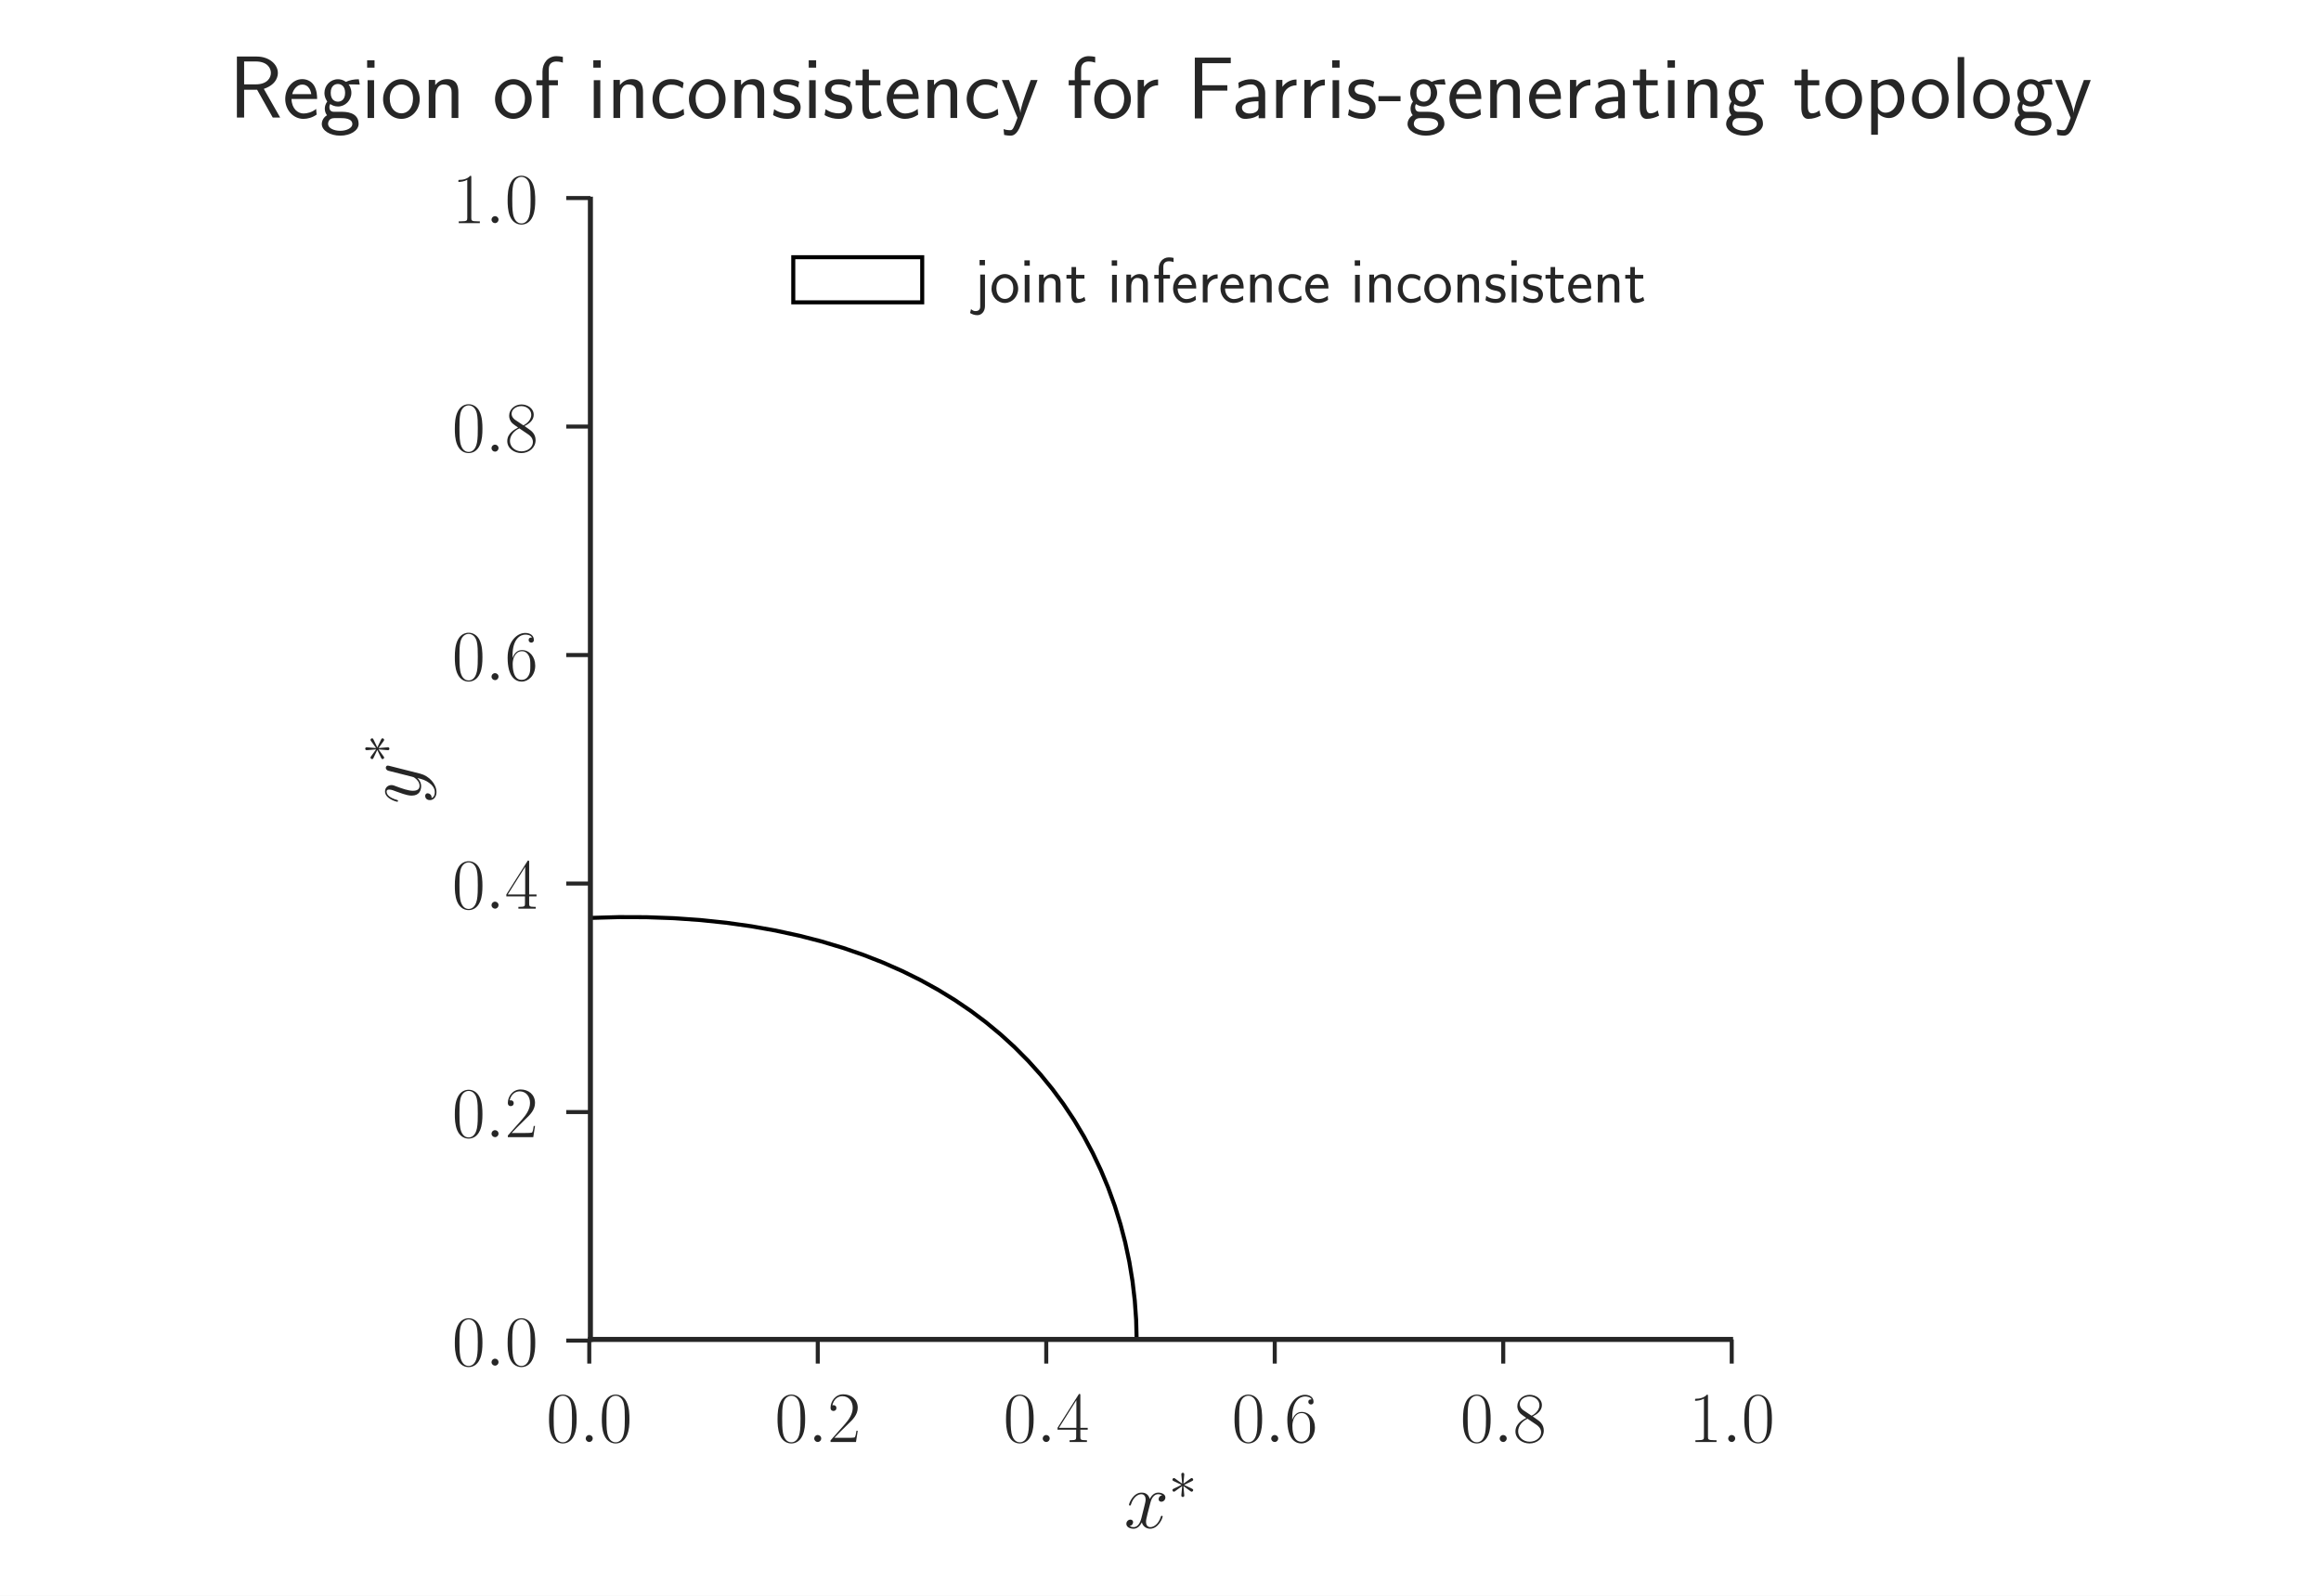
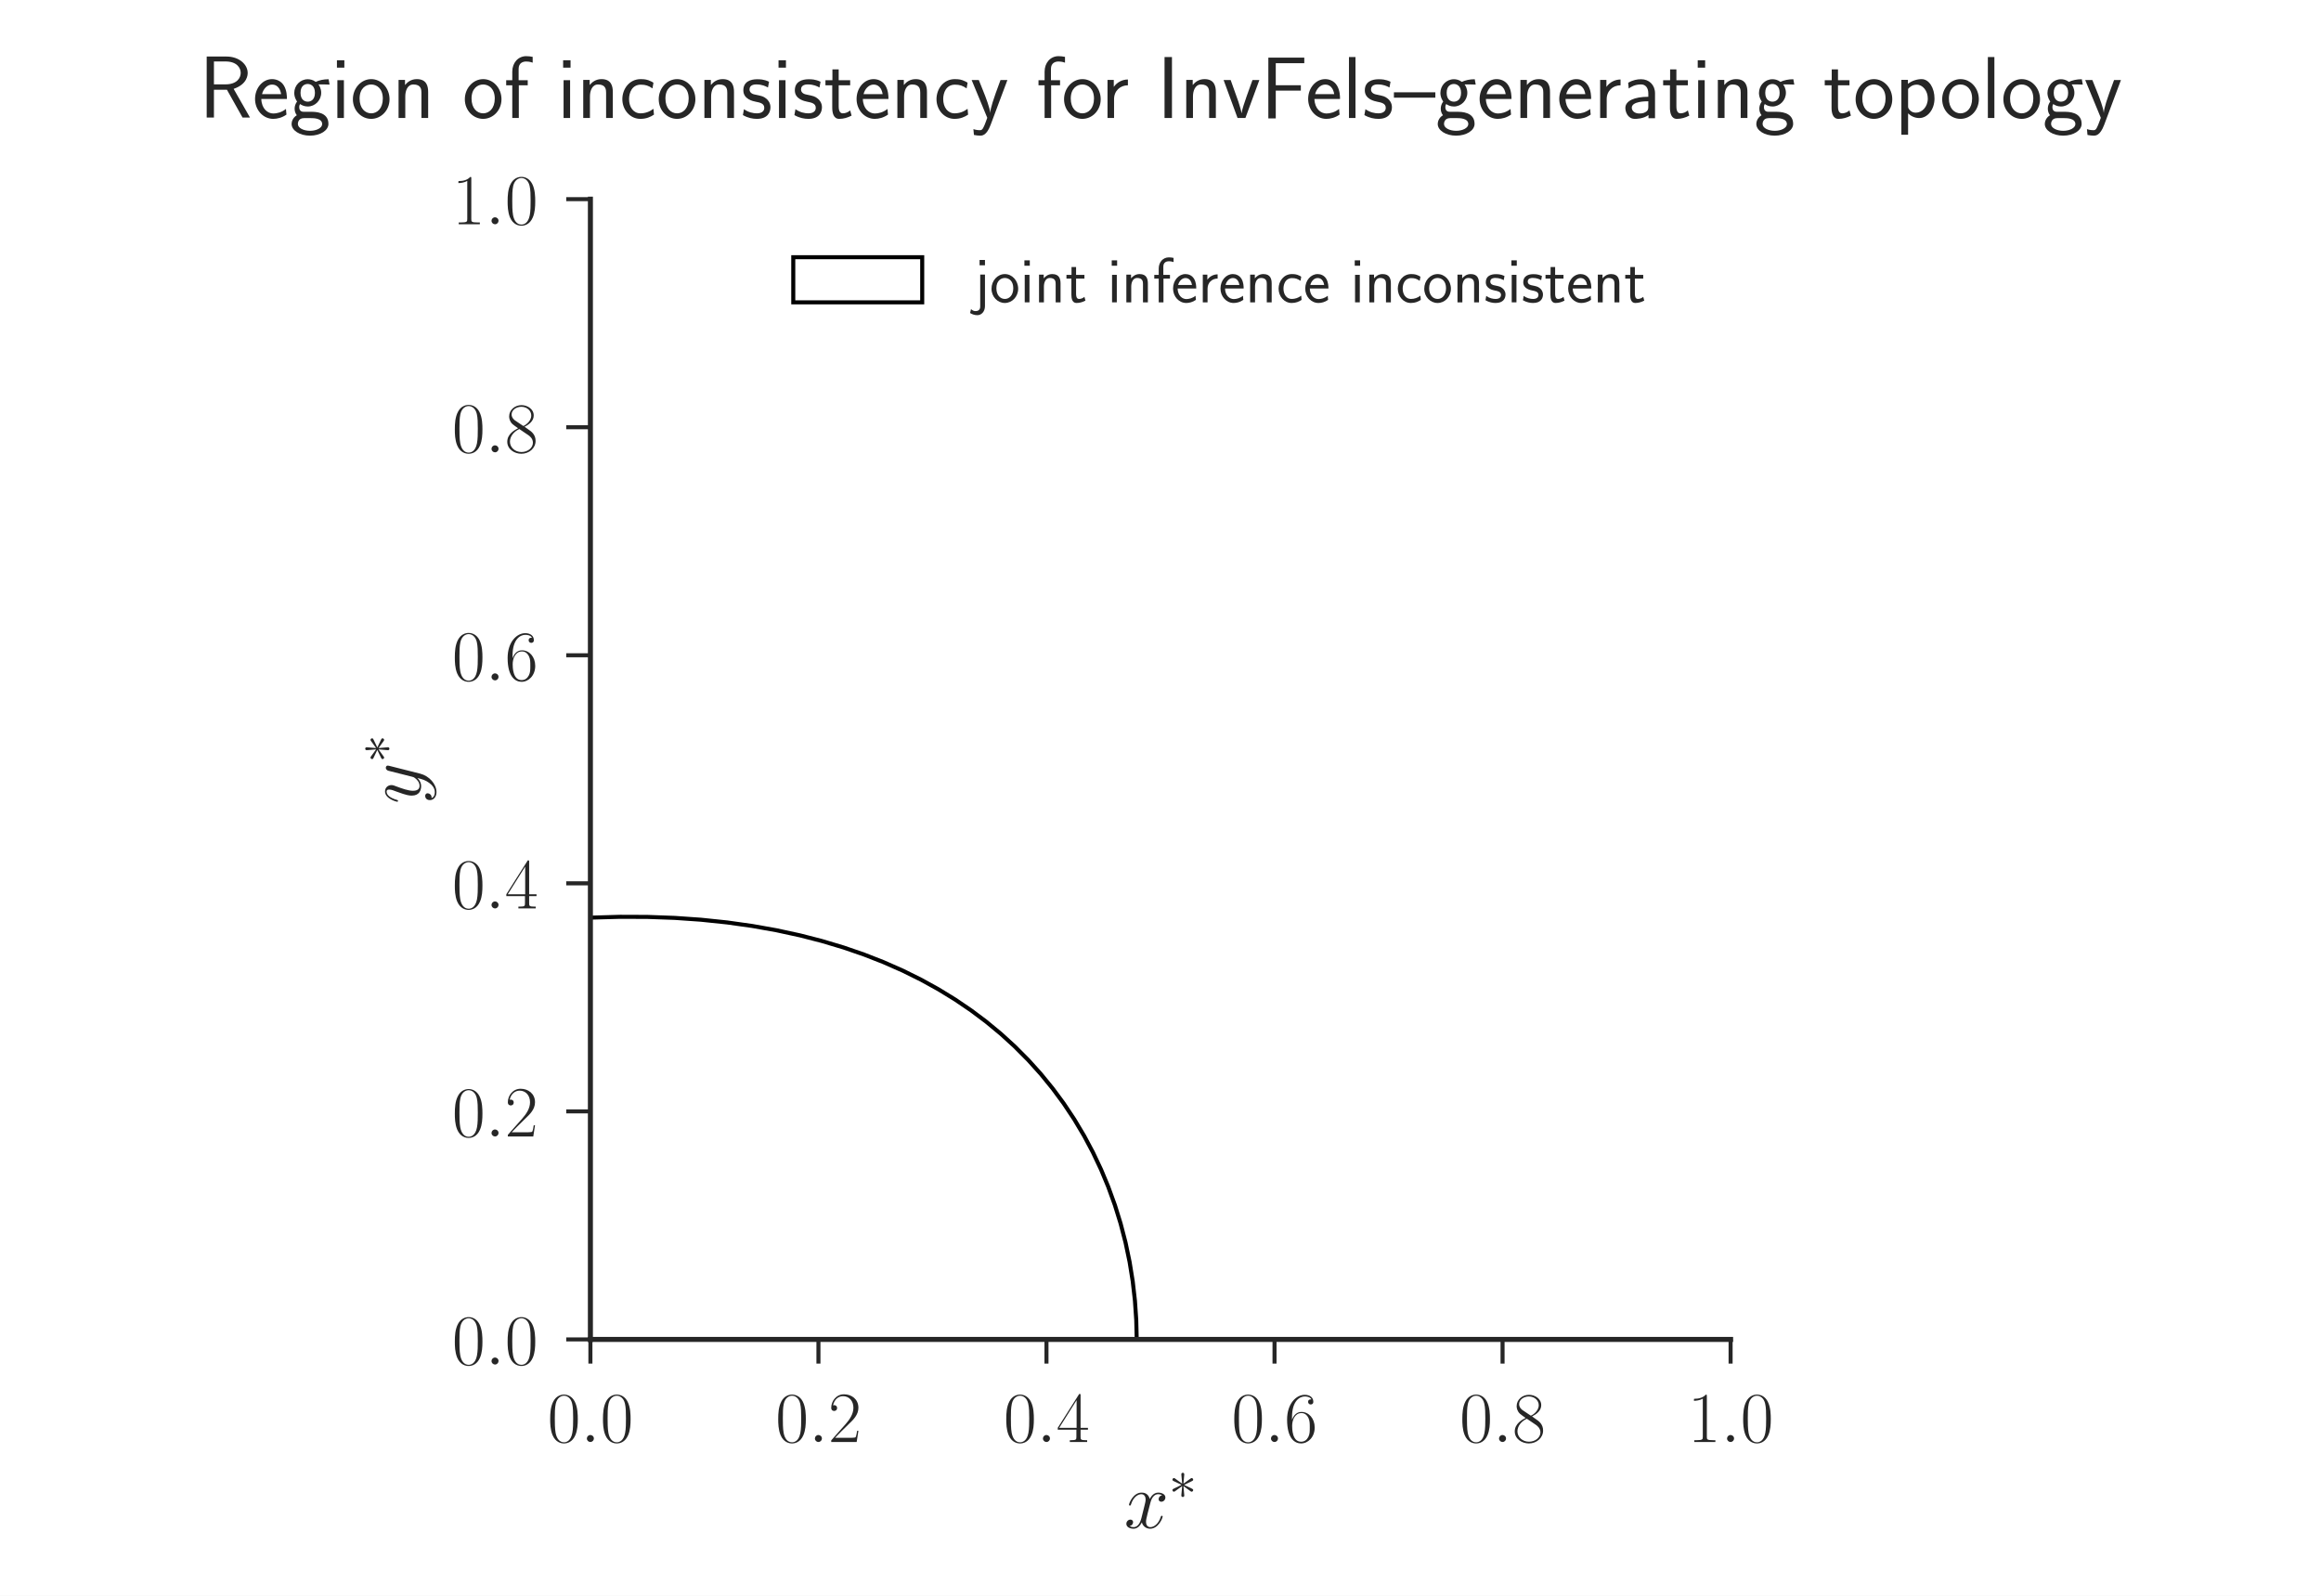
<svg xmlns="http://www.w3.org/2000/svg" xmlns:xlink="http://www.w3.org/1999/xlink" height="396pt" version="1.1" viewBox="0 0 576 396" width="576pt">
  <defs>
    <style type="text/css">
*{stroke-linecap:butt;stroke-linejoin:round;}
  </style>
  </defs>
  <g id="figure_1">
    <g id="patch_1">
      <path d="M 0 396  L 576 396  L 576 0  L 0 0  z " style="fill:#ffffff;" />
    </g>
    <g id="axes_1">
      <g id="patch_2">
        <path d="M 146.52 332.386  L 429.48 332.386  L 429.48 49.427  L 146.52 49.427  z " style="fill:#ffffff;" />
      </g>
      <g id="matplotlib.axis_1">
        <g id="xtick_1">
          <g id="line2d_1">
            <defs>
-               <path d="M 0 0  L 0 6  " id="m08c27886e6" style="stroke:#262626;" />
-             </defs>
-             <g>
-               <use style="fill:#262626;stroke:#262626;" x="146.237" xlink:href="#m08c27886e6" y="332.386" />
+               <path d="M 0 0  L 0 6  " id="mb286454d03" style="stroke:#262626;" />
+             </defs>
+             <g>
+               <use style="fill:#262626;stroke:#262626;" x="146.52" xlink:href="#mb286454d03" y="332.386" />
            </g>
          </g>
          <g id="text_1">
            <defs>
              <path d="M 42 31.641  C 42 37.75 41.906 48.125 37.703 56.109  C 34 63.109 28.094 65.594 22.906 65.594  C 18.094 65.594 12 63.406 8.203 56.203  C 4.203 48.719 3.797 39.438 3.797 31.641  C 3.797 25.953 3.906 17.281 7 9.672  C 11.297 -0.609 19 -2 22.906 -2  C 27.5 -2 34.5 -0.109 38.594 9.375  C 41.594 16.281 42 24.359 42 31.641  M 22.906 -0.406  C 16.5 -0.406 12.703 5.078 11.297 12.688  C 10.203 18.562 10.203 27.156 10.203 32.75  C 10.203 40.438 10.203 46.828 11.5 52.922  C 13.406 61.391 19 64 22.906 64  C 27 64 32.297 61.297 34.203 53.125  C 35.5 47.438 35.594 40.734 35.594 32.75  C 35.594 26.25 35.594 18.266 34.406 12.375  C 32.297 1.484 26.406 -0.406 22.906 -0.406  " id="CMR17-48" />
              <path d="M 18.406 4.797  C 18.406 7.688 16 9.672 13.594 9.672  C 10.703 9.672 8.703 7.281 8.703 4.891  C 8.703 2 11.094 0 13.5 0  C 16.406 0 18.406 2.391 18.406 4.797  " id="CMMI12-58" />
            </defs>
-             <g style="fill:#262626;" transform="translate(135.5738 357.8393)scale(0.18 -0.18)">
+             <g style="fill:#262626;" transform="translate(135.8573 357.8393)scale(0.18 -0.18)">
              <use transform="scale(0.996264)" xlink:href="#CMR17-48" />
              <use transform="translate(45.69048 0)scale(0.996264)" xlink:href="#CMMI12-58" />
              <use transform="translate(72.78765 0)scale(0.996264)" xlink:href="#CMR17-48" />
            </g>
          </g>
        </g>
        <g id="xtick_2">
          <g id="line2d_2">
            <g>
-               <use style="fill:#262626;stroke:#262626;" x="202.942" xlink:href="#m08c27886e6" y="332.386" />
+               <use style="fill:#262626;stroke:#262626;" x="203.112" xlink:href="#mb286454d03" y="332.386" />
            </g>
          </g>
          <g id="text_2">
            <defs>
              <path d="M 41.703 15.453  L 39.906 15.453  C 38.906 8.375 38.094 7.172 37.703 6.562  C 37.203 5.766 30 5.766 28.594 5.766  L 9.406 5.766  C 13 9.672 20 16.75 28.5 24.953  C 34.594 30.734 41.703 37.531 41.703 47.422  C 41.703 59.219 32.297 66 21.797 66  C 10.797 66 4.094 56.312 4.094 47.344  C 4.094 43.438 7 42.938 8.203 42.938  C 9.203 42.938 12.203 43.547 12.203 47.031  C 12.203 50.109 9.594 51 8.203 51  C 7.594 51 7 50.906 6.594 50.703  C 8.5 59.219 14.297 63.406 20.406 63.406  C 29.094 63.406 34.797 56.516 34.797 47.422  C 34.797 38.734 29.703 31.25 24 24.75  L 4.094 2.281  L 4.094 0  L 39.297 0  z " id="CMR17-50" />
            </defs>
-             <g style="fill:#262626;" transform="translate(192.2791 357.8393)scale(0.18 -0.18)">
+             <g style="fill:#262626;" transform="translate(192.4492 357.8393)scale(0.18 -0.18)">
              <use transform="scale(0.996264)" xlink:href="#CMR17-48" />
              <use transform="translate(45.69048 0)scale(0.996264)" xlink:href="#CMMI12-58" />
              <use transform="translate(72.78765 0)scale(0.996264)" xlink:href="#CMR17-50" />
            </g>
          </g>
        </g>
        <g id="xtick_3">
          <g id="line2d_3">
            <g>
-               <use style="fill:#262626;stroke:#262626;" x="259.647" xlink:href="#m08c27886e6" y="332.386" />
+               <use style="fill:#262626;stroke:#262626;" x="259.704" xlink:href="#mb286454d03" y="332.386" />
            </g>
          </g>
          <g id="text_3">
            <defs>
              <path d="M 33.594 64.406  C 33.594 66.5 33.5 66.5 31.703 66.5  L 2 19.594  L 2 17  L 27.797 17  L 27.797 7.141  C 27.797 3.5 27.594 2.5 20.594 2.5  L 18.703 2.5  L 18.703 0  C 21.906 0 27.297 0 30.703 0  C 34.094 0 39.5 0 42.703 0  L 42.703 2.5  L 40.797 2.5  C 33.797 2.5 33.594 3.5 33.594 7.141  L 33.594 17  L 43.797 17  L 43.797 19.594  L 33.594 19.594  z M 28.094 57.859  L 28.094 19.594  L 4 19.594  z " id="CMR17-52" />
            </defs>
-             <g style="fill:#262626;" transform="translate(248.9843 357.8393)scale(0.18 -0.18)">
+             <g style="fill:#262626;" transform="translate(249.041 357.8393)scale(0.18 -0.18)">
              <use transform="scale(0.996264)" xlink:href="#CMR17-48" />
              <use transform="translate(45.69048 0)scale(0.996264)" xlink:href="#CMMI12-58" />
              <use transform="translate(72.78765 0)scale(0.996264)" xlink:href="#CMR17-52" />
            </g>
          </g>
        </g>
        <g id="xtick_4">
          <g id="line2d_4">
            <g>
-               <use style="fill:#262626;stroke:#262626;" x="316.353" xlink:href="#m08c27886e6" y="332.386" />
+               <use style="fill:#262626;stroke:#262626;" x="316.296" xlink:href="#mb286454d03" y="332.386" />
            </g>
          </g>
          <g id="text_4">
            <defs>
              <path d="M 10.594 34  C 10.594 57.656 21.797 63 28.297 63  C 30.406 63 35.5 62.641 37.5 59  C 35.906 59 32.906 59 32.906 55.516  C 32.906 52.828 35.094 51.922 36.5 51.922  C 37.406 51.922 40.094 52.312 40.094 55.625  C 40.094 61.781 35.094 65.297 28.203 65.297  C 16.297 65.297 3.797 52.969 3.797 31  C 3.797 3.953 15.094 -2 23.094 -2  C 32.797 -2 42 6.672 42 20.047  C 42 32.516 33.906 41.594 23.703 41.594  C 17.594 41.594 13.094 37.609 10.594 30.625  z M 23.094 0.391  C 10.797 0.391 10.797 18.75 10.797 22.438  C 10.797 29.625 14.203 40 23.5 40  C 25.203 40 30.094 40 33.406 33.125  C 35.203 29.219 35.203 25.141 35.203 20.141  C 35.203 14.75 35.203 10.781 33.094 6.781  C 30.906 2.672 27.703 0.391 23.094 0.391  " id="CMR17-54" />
            </defs>
-             <g style="fill:#262626;" transform="translate(305.6896 357.8393)scale(0.18 -0.18)">
+             <g style="fill:#262626;" transform="translate(305.6329 357.8393)scale(0.18 -0.18)">
              <use transform="scale(0.996264)" xlink:href="#CMR17-48" />
              <use transform="translate(45.69048 0)scale(0.996264)" xlink:href="#CMMI12-58" />
              <use transform="translate(72.78765 0)scale(0.996264)" xlink:href="#CMR17-54" />
            </g>
          </g>
        </g>
        <g id="xtick_5">
          <g id="line2d_5">
            <g>
-               <use style="fill:#262626;stroke:#262626;" x="373.058" xlink:href="#m08c27886e6" y="332.386" />
+               <use style="fill:#262626;stroke:#262626;" x="372.888" xlink:href="#mb286454d03" y="332.386" />
            </g>
          </g>
          <g id="text_5">
            <defs>
              <path d="M 27.203 35.375  C 33.5 38.547 39.906 43.328 39.906 50.984  C 39.906 60.016 31.094 65.297 23 65.297  C 13.906 65.297 5.906 58.734 5.906 49.688  C 5.906 47.203 6.5 42.922 10.406 39.141  C 11.406 38.156 15.594 35.172 18.297 33.281  C 13.797 30.984 3.297 25.531 3.297 14.594  C 3.297 4.359 13.094 -2 22.797 -2  C 33.5 -2 42.5 5.656 42.5 15.781  C 42.5 24.844 36.406 29.016 32.406 31.703  z M 14.094 44.094  C 13.297 44.594 9.297 47.672 9.297 52.359  C 9.297 58.422 15.594 63 22.797 63  C 30.703 63 36.5 57.438 36.5 50.969  C 36.5 41.703 26.094 36.422 25.594 36.422  C 25.5 36.422 25.406 36.422 24.594 37.031  z M 32.5 23.734  C 34 22.641 38.797 19.375 38.797 13.297  C 38.797 5.953 31.406 0.391 23 0.391  C 13.906 0.391 7 6.844 7 14.688  C 7 22.547 13.094 29.094 20 32.188  z " id="CMR17-56" />
            </defs>
-             <g style="fill:#262626;" transform="translate(362.3949 357.8393)scale(0.18 -0.18)">
+             <g style="fill:#262626;" transform="translate(362.2248 357.8393)scale(0.18 -0.18)">
              <use transform="scale(0.996264)" xlink:href="#CMR17-48" />
              <use transform="translate(45.69048 0)scale(0.996264)" xlink:href="#CMMI12-58" />
              <use transform="translate(72.78765 0)scale(0.996264)" xlink:href="#CMR17-56" />
            </g>
          </g>
        </g>
        <g id="xtick_6">
          <g id="line2d_6">
            <g>
-               <use style="fill:#262626;stroke:#262626;" x="429.763" xlink:href="#m08c27886e6" y="332.386" />
+               <use style="fill:#262626;stroke:#262626;" x="429.48" xlink:href="#mb286454d03" y="332.386" />
            </g>
          </g>
          <g id="text_6">
            <defs>
              <path d="M 26.594 63.406  C 26.594 65.5 26.5 65.5 25.094 65.5  C 21.203 61.188 15.297 59.797 9.703 59.797  C 9.406 59.797 8.906 59.797 8.797 59.5  C 8.703 59.297 8.703 59.094 8.703 57  C 11.797 57 17 57.594 21 59.984  L 21 7.203  C 21 3.688 20.797 2.5 12.203 2.5  L 9.203 2.5  L 9.203 0  C 14 0 19 0 23.797 0  C 28.594 0 33.594 0 38.406 0  L 38.406 2.5  L 35.406 2.5  C 26.797 2.5 26.594 3.594 26.594 7.156  z " id="CMR17-49" />
            </defs>
-             <g style="fill:#262626;" transform="translate(419.1002 357.8393)scale(0.18 -0.18)">
+             <g style="fill:#262626;" transform="translate(418.8166 357.8393)scale(0.18 -0.18)">
              <use transform="scale(0.996264)" xlink:href="#CMR17-49" />
              <use transform="translate(45.69048 0)scale(0.996264)" xlink:href="#CMMI12-58" />
              <use transform="translate(72.78765 0)scale(0.996264)" xlink:href="#CMR17-48" />
            </g>
          </g>
        </g>
        <g id="text_7">
          <defs>
            <path d="M 47.406 40.719  C 44.203 40.109 43 37.719 43 35.828  C 43 33.422 44.906 32.625 46.297 32.625  C 49.297 32.625 51.406 35.219 51.406 37.922  C 51.406 42.109 46.594 44 42.406 44  C 36.297 44 32.906 38.016 32 36.125  C 29.703 44 23.5 44 21.703 44  C 11.5 44 6.094 30.938 6.094 28.734  C 6.094 28.344 6.5 27.844 7.203 27.844  C 8 27.844 8.203 28.438 8.406 28.844  C 11.797 39.922 18.5 42.016 21.406 42.016  C 25.906 42.016 26.797 37.812 26.797 35.422  C 26.797 33.234 26.203 30.938 25 26.141  L 21.594 12.469  C 20.094 6.484 17.203 1 11.906 1  C 11.406 1 8.906 1 6.797 2.297  C 10.406 3 11.203 5.984 11.203 7.188  C 11.203 9.188 9.703 10.375 7.797 10.375  C 5.406 10.375 2.797 8.281 2.797 5.094  C 2.797 0.891 7.5 -1 11.797 -1  C 16.594 -1 20 2.797 22.094 6.891  C 23.703 1 28.703 -1 32.406 -1  C 42.594 -1 48 12.078 48 14.266  C 48 14.766 47.594 15.172 47 15.172  C 46.094 15.172 46 14.672 45.703 13.875  C 43 5.094 37.203 1 32.703 1  C 29.203 1 27.297 3.594 27.297 7.688  C 27.297 9.875 27.703 11.469 29.297 18.062  L 32.797 31.625  C 34.297 37.625 37.703 42.016 42.297 42.016  C 42.5 42.016 45.297 42.016 47.406 40.719  " id="CMMI12-120" />
            <path d="M 27.5 42.484  C 27.594 43.875 27.594 46.281 25 46.281  C 23.406 46.281 22.094 44.984 22.406 43.672  L 22.406 42.375  L 23.797 26.875  L 11 36.188  C 10.094 36.688 9.906 36.875 9.203 36.875  C 7.797 36.875 6.5 35.484 6.5 34.078  C 6.5 32.484 7.5 32.078 8.5 31.578  L 22.703 24.781  L 8.906 18.094  C 7.297 17.297 6.5 16.891 6.5 15.391  C 6.5 13.891 7.797 12.594 9.203 12.594  C 9.906 12.594 10.094 12.594 12.594 14.5  L 23.797 22.594  L 22.297 5.797  C 22.297 3.688 24.094 3.188 24.906 3.188  C 26.094 3.188 27.594 3.875 27.594 5.797  L 26.094 22.594  L 38.906 13.297  C 39.797 12.797 40 12.594 40.703 12.594  C 42.094 12.594 43.406 14 43.406 15.391  C 43.406 16.891 42.5 17.391 41.297 18  C 35.297 20.984 35.094 20.984 27.203 24.688  L 41 31.375  C 42.594 32.188 43.406 32.578 43.406 34.078  C 43.406 35.578 42.094 36.875 40.703 36.875  C 40 36.875 39.797 36.875 37.297 34.984  L 26.094 26.875  z " id="CMSY10-3" />
          </defs>
          <g style="fill:#262626;" transform="translate(278.9697 379.1644)scale(0.2 -0.2)">
            <use transform="scale(0.996264)" xlink:href="#CMMI12-120" />
            <use transform="translate(55.43406 36.15364)scale(0.697382)" xlink:href="#CMSY10-3" />
          </g>
        </g>
      </g>
      <g id="matplotlib.axis_2">
        <g id="ytick_1">
          <g id="line2d_7">
            <defs>
-               <path d="M 0 0  L -6 0  " id="m0f405567cb" style="stroke:#262626;" />
-             </defs>
-             <g>
-               <use style="fill:#262626;stroke:#262626;" x="146.52" xlink:href="#m0f405567cb" y="332.67" />
+               <path d="M 0 0  L -6 0  " id="md35ec58c26" style="stroke:#262626;" />
+             </defs>
+             <g>
+               <use style="fill:#262626;stroke:#262626;" x="146.52" xlink:href="#md35ec58c26" y="332.386" />
            </g>
          </g>
          <g id="text_8">
-             <g style="fill:#262626;" transform="translate(112.1943 338.8962)scale(0.18 -0.18)">
+             <g style="fill:#262626;" transform="translate(112.1943 338.6127)scale(0.18 -0.18)">
              <use transform="scale(0.996264)" xlink:href="#CMR17-48" />
              <use transform="translate(45.69048 0)scale(0.996264)" xlink:href="#CMMI12-58" />
              <use transform="translate(72.78765 0)scale(0.996264)" xlink:href="#CMR17-48" />
            </g>
          </g>
        </g>
        <g id="ytick_2">
          <g id="line2d_8">
            <g>
-               <use style="fill:#262626;stroke:#262626;" x="146.52" xlink:href="#m0f405567cb" y="275.964" />
+               <use style="fill:#262626;stroke:#262626;" x="146.52" xlink:href="#md35ec58c26" y="275.794" />
            </g>
          </g>
          <g id="text_9">
-             <g style="fill:#262626;" transform="translate(112.1943 282.1909)scale(0.18 -0.18)">
+             <g style="fill:#262626;" transform="translate(112.1943 282.0208)scale(0.18 -0.18)">
              <use transform="scale(0.996264)" xlink:href="#CMR17-48" />
              <use transform="translate(45.69048 0)scale(0.996264)" xlink:href="#CMMI12-58" />
              <use transform="translate(72.78765 0)scale(0.996264)" xlink:href="#CMR17-50" />
            </g>
          </g>
        </g>
        <g id="ytick_3">
          <g id="line2d_9">
            <g>
-               <use style="fill:#262626;stroke:#262626;" x="146.52" xlink:href="#m0f405567cb" y="219.259" />
+               <use style="fill:#262626;stroke:#262626;" x="146.52" xlink:href="#md35ec58c26" y="219.202" />
            </g>
          </g>
          <g id="text_10">
-             <g style="fill:#262626;" transform="translate(112.1943 225.4856)scale(0.18 -0.18)">
+             <g style="fill:#262626;" transform="translate(112.1943 225.4289)scale(0.18 -0.18)">
              <use transform="scale(0.996264)" xlink:href="#CMR17-48" />
              <use transform="translate(45.69048 0)scale(0.996264)" xlink:href="#CMMI12-58" />
              <use transform="translate(72.78765 0)scale(0.996264)" xlink:href="#CMR17-52" />
            </g>
          </g>
        </g>
        <g id="ytick_4">
          <g id="line2d_10">
            <g>
-               <use style="fill:#262626;stroke:#262626;" x="146.52" xlink:href="#m0f405567cb" y="162.554" />
+               <use style="fill:#262626;stroke:#262626;" x="146.52" xlink:href="#md35ec58c26" y="162.61" />
            </g>
          </g>
          <g id="text_11">
-             <g style="fill:#262626;" transform="translate(112.1943 168.7804)scale(0.18 -0.18)">
+             <g style="fill:#262626;" transform="translate(112.1943 168.8371)scale(0.18 -0.18)">
              <use transform="scale(0.996264)" xlink:href="#CMR17-48" />
              <use transform="translate(45.69048 0)scale(0.996264)" xlink:href="#CMMI12-58" />
              <use transform="translate(72.78765 0)scale(0.996264)" xlink:href="#CMR17-54" />
            </g>
          </g>
        </g>
        <g id="ytick_5">
          <g id="line2d_11">
            <g>
-               <use style="fill:#262626;stroke:#262626;" x="146.52" xlink:href="#m0f405567cb" y="105.848" />
+               <use style="fill:#262626;stroke:#262626;" x="146.52" xlink:href="#md35ec58c26" y="106.019" />
            </g>
          </g>
          <g id="text_12">
-             <g style="fill:#262626;" transform="translate(112.1943 112.0751)scale(0.18 -0.18)">
+             <g style="fill:#262626;" transform="translate(112.1943 112.2452)scale(0.18 -0.18)">
              <use transform="scale(0.996264)" xlink:href="#CMR17-48" />
              <use transform="translate(45.69048 0)scale(0.996264)" xlink:href="#CMMI12-58" />
              <use transform="translate(72.78765 0)scale(0.996264)" xlink:href="#CMR17-56" />
            </g>
          </g>
        </g>
        <g id="ytick_6">
          <g id="line2d_12">
            <g>
-               <use style="fill:#262626;stroke:#262626;" x="146.52" xlink:href="#m0f405567cb" y="49.143" />
+               <use style="fill:#262626;stroke:#262626;" x="146.52" xlink:href="#md35ec58c26" y="49.427" />
            </g>
          </g>
          <g id="text_13">
-             <g style="fill:#262626;" transform="translate(112.1943 55.36982)scale(0.18 -0.18)">
+             <g style="fill:#262626;" transform="translate(112.1943 55.65334)scale(0.18 -0.18)">
              <use transform="scale(0.996264)" xlink:href="#CMR17-49" />
              <use transform="translate(45.69048 0)scale(0.996264)" xlink:href="#CMMI12-58" />
              <use transform="translate(72.78765 0)scale(0.996264)" xlink:href="#CMR17-48" />
            </g>
          </g>
        </g>
        <g id="text_14">
          <defs>
            <path d="M 26.297 -10.938  C 23.594 -14.672 19.703 -18 14.797 -18  C 13.594 -18 8.797 -18 7.297 -13.891  C 7.594 -13.984 8.094 -13.984 8.297 -13.984  C 11.297 -13.984 13.297 -11.391 13.297 -9.094  C 13.297 -6.797 11.406 -6 9.906 -6  C 8.297 -6 4.797 -7.156 4.797 -11.859  C 4.797 -16.734 9.094 -20.094 14.797 -20.094  C 24.797 -20.094 34.906 -10.938 37.703 0.094  L 47.5 38.828  C 47.594 39.328 47.797 39.938 47.797 40.531  C 47.797 42.016 46.594 43.016 45.094 43.016  C 44.203 43.016 42.094 42.609 41.297 39.609  L 33.906 10.281  C 33.406 8.484 33.406 8.281 32.594 7.188  C 30.594 4.391 27.297 1 22.5 1  C 16.906 1 16.406 6.484 16.406 9.188  C 16.406 14.875 19.094 22.547 21.797 29.734  C 22.906 32.625 23.5 34.031 23.5 36.016  C 23.5 40.219 20.5 44 15.594 44  C 6.406 44 2.703 29.531 2.703 28.734  C 2.703 28.344 3.094 27.844 3.797 27.844  C 4.703 27.844 4.797 28.234 5.203 29.641  C 7.594 38.016 11.406 42.016 15.297 42.016  C 16.203 42.016 17.906 42.016 17.906 38.719  C 17.906 36.125 16.797 33.234 15.297 29.438  C 10.406 16.359 10.406 13.078 10.406 10.672  C 10.406 1.203 17.203 -1 22.203 -1  C 25.094 -1 28.703 -0.094 32.203 3.594  L 32.297 3.5  C 30.797 -2.297 29.797 -6.125 26.297 -10.938  " id="CMMI12-121" />
          </defs>
          <g style="fill:#262626;" transform="translate(104.3186 199.5071)rotate(-90)scale(0.2 -0.2)">
            <use transform="scale(0.996264)" xlink:href="#CMMI12-121" />
            <use transform="translate(51.13878 36.15364)scale(0.697382)" xlink:href="#CMSY10-3" />
          </g>
        </g>
      </g>
      <g id="LineCollection_1">
-         <path clip-path="url(#paf2ad58f71)" d="M 146.52 227.786  L 153.609 227.586  L 160.413 227.61  L 167.218 227.856  L 173.739 228.31  L 180.26 228.989  L 186.498 229.865  L 192.452 230.922  L 198.406 232.212  L 203.793 233.598  L 209.18 235.211  L 214.283 236.968  L 219.103 238.853  L 223.923 240.979  L 228.459 243.225  L 232.808 245.627  L 236.966 248.179  L 240.935 250.875  L 244.62 253.638  L 248.307 256.684  L 251.731 259.803  L 255.117 263.206  L 258.23 266.659  L 261.197 270.294  L 263.919 273.98  L 266.562 277.949  L 269.004 282.041  L 271.205 286.171  L 273.217 290.424  L 274.992 294.677  L 276.659 299.27  L 278.077 303.84  L 279.237 308.286  L 280.261 313.106  L 281.052 317.926  L 281.616 322.746  L 281.958 327.566  L 282.08 332.386  L 282.08 332.386  " style="fill:none;stroke:#000000;" />
+         <path clip-path="url(#p63a23af028)" d="M 146.803 227.712  L 153.877 227.512  L 160.668 227.537  L 167.459 227.782  L 173.967 228.235  L 180.475 228.913  L 186.701 229.787  L 192.643 230.842  L 198.585 232.129  L 203.961 233.513  L 209.337 235.122  L 214.431 236.876  L 219.241 238.757  L 224.051 240.879  L 228.579 243.121  L 232.918 245.517  L 237.068 248.064  L 241.029 250.756  L 244.707 253.513  L 248.387 256.553  L 251.803 259.665  L 255.183 263.061  L 258.289 266.507  L 261.251 270.135  L 263.968 273.813  L 266.605 277.775  L 269.042 281.859  L 271.238 285.981  L 273.247 290.225  L 275.018 294.469  L 276.682 299.053  L 278.096 303.615  L 279.321 308.334  L 280.33 313.145  L 281.105 317.955  L 281.655 322.765  L 281.983 327.576  L 282.092 332.103  L 282.092 332.103  " style="fill:none;stroke:#000000;" />
      </g>
      <g id="patch_3">
        <path d="M 146.52 332.386  L 146.52 49.427  " style="fill:none;stroke:#262626;stroke-linecap:square;stroke-linejoin:miter;stroke-width:1.25;" />
      </g>
      <g id="patch_4">
        <path d="M 146.52 332.386  L 429.48 332.386  " style="fill:none;stroke:#262626;stroke-linecap:square;stroke-linejoin:miter;stroke-width:1.25;" />
      </g>
      <g id="text_15">
        <defs>
          <path d="M 39.406 32.953  L 39.594 33.047  C 55.203 38.422 55.297 49.172 55.297 51.062  C 55.297 60.516 45.703 69.578 31.297 69.578  L 8.906 69.578  L 8.906 0.5  L 17.094 0.5  L 17.094 32  L 31.797 32  L 49.5 0.5  L 57.906 0.5  z M 17.094 38.078  L 17.094 64  L 30.203 64  C 42.906 64 47.406 56.828 47.406 51.047  C 47.406 45.656 43.406 38.078 30.203 38.078  z " id="CMSS17-82" />
          <path d="M 39.094 21.516  C 39.094 24.844 38.906 31.297 35.703 36.641  C 32.203 42.391 26.5 44 22.203 44  C 11.797 44 3 34.188 3 21.484  C 3 9.094 12.094 -1 23.594 -1  C 28.094 -1 33.594 0.297 38.594 3.875  C 38.594 4.281 38.406 6.469 38.297 6.562  C 38.297 6.766 38 9.844 38 10.25  C 33.203 6.359 27.703 5.078 23.703 5.078  C 17.297 5.078 10.406 10.422 10.094 21.516  z M 10.906 27  C 12.203 32.562 16.594 37.828 22.203 37.828  C 23.703 37.828 30.703 37.828 32.5 27  z " id="CMSS17-101" />
          <path d="M 44.5 43.875  C 38.797 43.875 33.906 42.781 29.906 40.891  C 26.594 43.391 23.203 43.875 20.906 43.875  C 12.203 43.875 5.594 36.703 5.594 28.344  C 5.594 22.938 8.594 18.859 8.797 18.672  C 7 16.172 6 13.484 6 10.5  C 6 7 7.406 4.516 8.5 3.125  C 3.297 -0.047 2.594 -4.906 2.594 -6.797  C 2.594 -14.031 11.703 -20 23.406 -20  C 35.203 -20 44.297 -14.031 44.297 -6.688  C 44.297 7 29 7 24.797 7  L 16.703 7  C 15.203 7 11.203 7 11.203 12.359  C 11.203 14.391 12.094 15.688 12.203 15.781  C 13.703 14.688 16.797 13 20.906 13  C 29.203 13 36.094 19.969 36.094 28.547  C 36.094 33.312 33.906 36.797 33 38  L 33.297 38  C 33.594 38 37.797 38 39.297 38  C 42.5 38 42.797 37.953 45.594 37.797  z M 20.906 18.469  C 17.5 18.469 12.703 20.547 12.703 28.484  C 12.703 37.109 18.203 38.5 20.797 38.5  C 24.203 38.5 29 36.422 29 28.484  C 29 19.859 23.5 18.469 20.906 18.469  M 24.703 -0.156  C 27.094 -0.156 37.203 -0.156 37.203 -6.906  C 37.203 -11.156 31 -14.516 23.5 -14.516  C 15.906 -14.516 9.703 -11.25 9.703 -6.797  C 9.703 -6.297 9.703 -0.156 16.594 -0.156  z " id="CMSS17-103" />
          <path d="M 15.297 65.359  L 6.906 65.359  L 6.906 57  L 15.297 57  z M 14.797 42.797  L 7.406 42.797  L 7.406 0  L 14.797 0  z " id="CMSS17-105" />
          <path d="M 44.203 21.188  C 44.203 34 34.703 44 23.5 44  C 12 44 2.703 33.703 2.703 21.188  C 2.703 8.5 12.297 -1 23.406 -1  C 34.797 -1 44.203 8.797 44.203 21.188  M 23.5 5.266  C 16.406 5.266 10.297 11.078 10.297 22  C 10.297 33.609 17.406 37.922 23.406 37.922  C 29.906 37.922 36.594 33.219 36.594 22  C 36.594 10.672 30.094 5.266 23.5 5.266  " id="CMSS17-111" />
          <path d="M 40.906 29.328  C 40.906 35.672 39.406 44 28.094 44  C 21.703 44 17.5 40.719 14.703 37.328  L 14.703 43.094  L 7.406 43.094  L 7.406 0  L 15 0  L 15 24.359  C 15 30.688 17.406 37.938 24.203 37.938  C 33 37.938 33.297 32 33.297 28.578  L 33.297 0  L 40.906 0  z " id="CMSS17-110" />
          <path d="M 16.797 37  L 26.906 37  L 26.906 42.766  L 16.594 42.766  L 16.594 55.609  C 16.594 62.719 22 63.938 25.094 63.938  C 26.094 63.938 28.906 63.938 32.5 62.641  L 32.5 69.203  C 30.203 69.703 27.406 70 25.203 70  C 15.906 70 9.406 62.391 9.406 52.484  L 9.406 42.766  L 2.5 42.766  L 2.5 37  L 9.406 37  L 9.406 0  L 16.797 0  z " id="CMSS17-102" />
          <path d="M 38.5 39.703  C 38.5 40.391 33.906 42.406 32.703 42.797  C 29.406 44 25.203 44 24.094 44  C 11.094 44 3.297 32.703 3.297 21.297  C 3.297 9.297 12 -1 23.703 -1  C 30.406 -1 35.203 1.188 39.094 3.781  L 38.5 10.375  C 34.203 7.078 29.203 5.266 23.797 5.266  C 16 5.266 10.906 12.094 10.906 21.391  C 10.906 28.609 14.203 37.719 24.203 37.719  C 29.703 37.719 32.797 36.609 37.406 33.516  z " id="CMSS17-99" />
          <path d="M 32.203 41.047  C 26.297 43.859 21.703 43.859 18.703 43.859  C 11.594 43.859 3.094 41.375 3.094 31.297  C 3.094 21.234 14.094 19.031 17.094 18.422  C 21.703 17.531 26.797 16.531 26.797 11.562  C 26.797 5.266 19.594 5.266 18.297 5.266  C 14.297 5.266 8.797 6.359 3.797 9.969  L 2.594 3.281  C 8.297 0 13.797 -1 18.406 -1  C 30.703 -1 33.797 6.5 33.797 12.203  C 33.797 17.094 31 20.391 29.094 21.891  C 25.797 24.5 24.594 24.797 16.406 26.5  C 15 26.703 10.094 27.797 10.094 32.281  C 10.094 38 16.406 38 17.797 38  C 24.297 38 28.297 35.984 31 34.5  z " id="CMSS17-115" />
          <path d="M 16.703 37  L 29.703 37  L 29.703 42.766  L 16.703 42.766  L 16.703 55  L 9.594 55  L 9.594 42.766  L 1.703 42.766  L 1.703 37  L 9.406 37  L 9.406 11.703  C 9.406 6 10.703 -1 17.297 -1  C 22.297 -1 26.906 0.391 31.297 2.688  L 29.703 8.562  C 27.297 6.469 24.406 5.266 21.297 5.266  C 16.906 5.266 16.703 10.875 16.703 13.375  z " id="CMSS17-116" />
          <path d="M 41.797 43  L 34 43  C 25.5 20.219 22.594 10.969 22.406 5.984  L 22.297 5.984  C 22 10.875 17.594 22.812 14.094 31.359  L 9.406 43  L 1.297 43  L 19 0.203  C 17.906 -2.781 16.297 -7.266 15.797 -8.266  C 13.594 -13.828 12.094 -13.828 10.5 -13.828  C 10.094 -13.828 6.906 -13.828 3.297 -12.641  L 3.906 -19.203  C 6.406 -19.703 8.906 -20 10.703 -20  C 13.203 -20 18.203 -20 22.797 -7.766  z " id="CMSS17-121" />
          <path d="M 14.906 21.297  C 14.906 30.703 21.797 37 30.594 37  L 30.594 43.578  C 24.203 43.578 18.203 40.391 14.594 35.203  L 14.594 43.094  L 7.5 43.094  L 7.5 0  L 14.906 0  z " id="CMSS17-114" />
+           <path d="M 17.094 69  L 8.703 69  L 8.703 0  L 17.094 0  z " id="CMSS17-73" />
+           <path d="M 41.797 43  L 34 43  L 27.297 24.312  C 25.203 18.203 22.203 9.797 21.703 5.5  L 21.594 5.5  C 21.406 7.312 20.594 9.906 20.094 11.703  C 19.5 13.906 18.703 16.5 18.094 18.312  L 9.297 43  L 1.297 43  L 17.094 0  L 26 0  z " id="CMSS17-118" />
          <path d="M 45.594 31  L 45.594 37.078  L 17.203 37.078  L 17.203 62  L 29.406 62  C 30.594 62 31.797 62 33 62  L 49.5 62  L 49.5 68.359  L 8.797 68.359  L 8.797 -0.5  L 17.203 -0.5  L 17.203 31  z " id="CMSS17-70" />
+           <path d="M 14.797 69  L 7.406 69  L 7.406 0  L 14.797 0  z " id="CMSS17-108" />
+           <path d="M 46.906 23  L 46.906 29.078  L 0 29.078  L 0 23  z " id="CMSS17-123" />
          <path d="M 37.594 27.984  C 37.594 37.375 30.906 43.875 21.906 43.875  C 17.5 43.875 12.703 43.078 7.203 39.891  L 7.797 33.359  C 10.297 35.125 14.594 38 21.797 38  C 26.906 38 30 34.062 30 27.844  L 30 24  C 14 24 4 19.344 4 11.344  C 4 7.203 6.5 -1 14.797 -1  C 16.297 -1 24.406 -1 30.203 3.391  L 30.203 -0.297  L 37.594 -0.297  z M 30 12.75  C 30 10.953 30 8.562 27 6.781  C 24.406 5.078 21.094 5.078 19.703 5.078  C 14.703 5.078 11.297 7.984 11.297 11.625  C 11.297 18.922 26.906 18.922 30 18.922  z " id="CMSS17-97" />
-           <path d="M 26 19  L 26 24.766  L 1 24.766  L 1 19  z " id="CMSS17-45" />
          <path d="M 15.094 5.203  C 18.406 2.016 22.906 -0.078 27.703 -0.078  C 37 -0.078 45 9.422 45 22.062  C 45 33.734 39 44 30.406 44  C 25.406 44 19.406 42.219 14.906 38.625  L 14.906 43.203  L 7.5 43.203  L 7.5 -19  L 15.094 -19  z M 15.094 32.812  C 15.906 34 19.297 37.734 24.797 37.734  C 31.797 37.734 37.406 30.625 37.406 22.062  C 37.406 12.297 30.594 6 23.906 6  C 21.906 6 19.797 6.484 17.797 8.172  C 15.094 10.531 15.094 12 15.094 13.391  z " id="CMSS17-112" />
-           <path d="M 14.797 69  L 7.406 69  L 7.406 0  L 14.797 0  z " id="CMSS17-108" />
        </defs>
-         <g style="fill:#262626;" transform="translate(56.83747 29.27873)scale(0.22 -0.22)">
+         <g style="fill:#262626;" transform="translate(49.3461 29.27873)scale(0.22 -0.22)">
          <use transform="scale(0.996264)" xlink:href="#CMSS17-82" />
          <use transform="translate(60.41616 0)scale(0.996264)" xlink:href="#CMSS17-101" />
          <use transform="translate(102.055 0)scale(0.996264)" xlink:href="#CMSS17-103" />
          <use transform="translate(148.8986 0)scale(0.996264)" xlink:href="#CMSS17-105" />
          <use transform="translate(171.0793 0)scale(0.996264)" xlink:href="#CMSS17-111" />
          <use transform="translate(217.9229 0)scale(0.996264)" xlink:href="#CMSS17-110" />
          <use transform="translate(297.357 0)scale(0.996264)" xlink:href="#CMSS17-111" />
          <use transform="translate(344.2006 0)scale(0.996264)" xlink:href="#CMSS17-102" />
          <use transform="translate(404.0564 0)scale(0.996264)" xlink:href="#CMSS17-105" />
          <use transform="translate(426.2371 0)scale(0.996264)" xlink:href="#CMSS17-110" />
          <use transform="translate(474.4421 0)scale(0.996264)" xlink:href="#CMSS17-99" />
          <use transform="translate(516.0809 0)scale(0.996264)" xlink:href="#CMSS17-111" />
          <use transform="translate(562.9245 0)scale(0.996264)" xlink:href="#CMSS17-110" />
          <use transform="translate(611.1295 0)scale(0.996264)" xlink:href="#CMSS17-115" />
          <use transform="translate(647.043 0)scale(0.996264)" xlink:href="#CMSS17-105" />
          <use transform="translate(669.2237 0)scale(0.996264)" xlink:href="#CMSS17-115" />
          <use transform="translate(705.1373 0)scale(0.996264)" xlink:href="#CMSS17-116" />
          <use transform="translate(738.9688 0)scale(0.996264)" xlink:href="#CMSS17-101" />
          <use transform="translate(780.6076 0)scale(0.996264)" xlink:href="#CMSS17-110" />
          <use transform="translate(828.8126 0)scale(0.996264)" xlink:href="#CMSS17-99" />
          <use transform="translate(870.4514 0)scale(0.996264)" xlink:href="#CMSS17-121" />
          <use transform="translate(944.6807 0)scale(0.996264)" xlink:href="#CMSS17-102" />
          <use transform="translate(973.3073 0)scale(0.996264)" xlink:href="#CMSS17-111" />
          <use transform="translate(1017.548 0)scale(0.996264)" xlink:href="#CMSS17-114" />
-           <use transform="translate(1080.687 0)scale(0.996264)" xlink:href="#CMSS17-70" />
-           <use transform="translate(1131.374 0)scale(0.996264)" xlink:href="#CMSS17-97" />
-           <use transform="translate(1173.694 0)scale(0.996264)" xlink:href="#CMSS17-114" />
-           <use transform="translate(1205.604 0)scale(0.996264)" xlink:href="#CMSS17-114" />
-           <use transform="translate(1237.513 0)scale(0.996264)" xlink:href="#CMSS17-105" />
-           <use transform="translate(1259.694 0)scale(0.996264)" xlink:href="#CMSS17-115" />
-           <use transform="translate(1295.608 0)scale(0.996264)" xlink:href="#CMSS17-45" />
-           <use transform="translate(1326.837 0)scale(0.996264)" xlink:href="#CMSS17-103" />
-           <use transform="translate(1373.68 0)scale(0.996264)" xlink:href="#CMSS17-101" />
-           <use transform="translate(1415.319 0)scale(0.996264)" xlink:href="#CMSS17-110" />
-           <use transform="translate(1463.524 0)scale(0.996264)" xlink:href="#CMSS17-101" />
-           <use transform="translate(1505.163 0)scale(0.996264)" xlink:href="#CMSS17-114" />
-           <use transform="translate(1537.073 0)scale(0.996264)" xlink:href="#CMSS17-97" />
-           <use transform="translate(1581.995 0)scale(0.996264)" xlink:href="#CMSS17-116" />
-           <use transform="translate(1615.826 0)scale(0.996264)" xlink:href="#CMSS17-105" />
-           <use transform="translate(1638.007 0)scale(0.996264)" xlink:href="#CMSS17-110" />
-           <use transform="translate(1686.212 0)scale(0.996264)" xlink:href="#CMSS17-103" />
-           <use transform="translate(1764.285 0)scale(0.996264)" xlink:href="#CMSS17-116" />
-           <use transform="translate(1798.116 0)scale(0.996264)" xlink:href="#CMSS17-111" />
-           <use transform="translate(1844.96 0)scale(0.996264)" xlink:href="#CMSS17-112" />
-           <use transform="translate(1895.767 0)scale(0.996264)" xlink:href="#CMSS17-111" />
-           <use transform="translate(1942.611 0)scale(0.996264)" xlink:href="#CMSS17-108" />
-           <use transform="translate(1964.792 0)scale(0.996264)" xlink:href="#CMSS17-111" />
-           <use transform="translate(2011.635 0)scale(0.996264)" xlink:href="#CMSS17-103" />
-           <use transform="translate(2058.479 0)scale(0.996264)" xlink:href="#CMSS17-121" />
+           <use transform="translate(1080.687 0)scale(0.996264)" xlink:href="#CMSS17-73" />
+           <use transform="translate(1106.471 0)scale(0.996264)" xlink:href="#CMSS17-110" />
+           <use transform="translate(1154.676 0)scale(0.996264)" xlink:href="#CMSS17-118" />
+           <use transform="translate(1197.676 0)scale(0.996264)" xlink:href="#CMSS17-70" />
+           <use transform="translate(1248.363 0)scale(0.996264)" xlink:href="#CMSS17-101" />
+           <use transform="translate(1290.002 0)scale(0.996264)" xlink:href="#CMSS17-108" />
+           <use transform="translate(1312.183 0)scale(0.996264)" xlink:href="#CMSS17-115" />
+           <use transform="translate(1348.097 0)scale(0.996264)" xlink:href="#CMSS17-123" />
+           <use transform="translate(1394.94 0)scale(0.996264)" xlink:href="#CMSS17-103" />
+           <use transform="translate(1441.784 0)scale(0.996264)" xlink:href="#CMSS17-101" />
+           <use transform="translate(1483.423 0)scale(0.996264)" xlink:href="#CMSS17-110" />
+           <use transform="translate(1531.628 0)scale(0.996264)" xlink:href="#CMSS17-101" />
+           <use transform="translate(1573.266 0)scale(0.996264)" xlink:href="#CMSS17-114" />
+           <use transform="translate(1605.176 0)scale(0.996264)" xlink:href="#CMSS17-97" />
+           <use transform="translate(1650.098 0)scale(0.996264)" xlink:href="#CMSS17-116" />
+           <use transform="translate(1683.93 0)scale(0.996264)" xlink:href="#CMSS17-105" />
+           <use transform="translate(1706.11 0)scale(0.996264)" xlink:href="#CMSS17-110" />
+           <use transform="translate(1754.315 0)scale(0.996264)" xlink:href="#CMSS17-103" />
+           <use transform="translate(1832.388 0)scale(0.996264)" xlink:href="#CMSS17-116" />
+           <use transform="translate(1866.22 0)scale(0.996264)" xlink:href="#CMSS17-111" />
+           <use transform="translate(1913.063 0)scale(0.996264)" xlink:href="#CMSS17-112" />
+           <use transform="translate(1963.871 0)scale(0.996264)" xlink:href="#CMSS17-111" />
+           <use transform="translate(2010.714 0)scale(0.996264)" xlink:href="#CMSS17-108" />
+           <use transform="translate(2032.895 0)scale(0.996264)" xlink:href="#CMSS17-111" />
+           <use transform="translate(2079.739 0)scale(0.996264)" xlink:href="#CMSS17-103" />
+           <use transform="translate(2126.582 0)scale(0.996264)" xlink:href="#CMSS17-121" />
        </g>
      </g>
      <g id="legend_1">
        <g id="patch_5">
          <path d="M 196.865 75.027  L 228.865 75.027  L 228.865 63.827  L 196.865 63.827  z " style="fill:#ffffff;stroke:#000000;stroke-linejoin:miter;" />
        </g>
        <g id="text_16">
          <defs>
            <path d="M 17.406 66  L 9 66  L 9 57.641  L 17.406 57.641  z M -5.797 -16.625  C -2.594 -18.609 1.297 -20 5.5 -20  C 11.797 -20 17.406 -14.609 17.406 -5.719  L 17.406 43.234  L 10 43.234  L 10 -6.641  C 10 -12.734 5.406 -13.641 2.797 -13.641  C 0.594 -13.641 -2 -12.938 -4.297 -10.547  z " id="CMSS17-106" />
          </defs>
          <g style="fill:#262626;" transform="translate(241.6652 75.02669)scale(0.16 -0.16)">
            <use transform="scale(0.996264)" xlink:href="#CMSS17-106" />
            <use transform="translate(24.78309 0)scale(0.996264)" xlink:href="#CMSS17-111" />
            <use transform="translate(71.62671 0)scale(0.996264)" xlink:href="#CMSS17-105" />
            <use transform="translate(93.80743 0)scale(0.996264)" xlink:href="#CMSS17-110" />
            <use transform="translate(142.0124 0)scale(0.996264)" xlink:href="#CMSS17-116" />
            <use transform="translate(207.0731 0)scale(0.996264)" xlink:href="#CMSS17-105" />
            <use transform="translate(229.2538 0)scale(0.996264)" xlink:href="#CMSS17-110" />
            <use transform="translate(277.4587 0)scale(0.996264)" xlink:href="#CMSS17-102" />
            <use transform="translate(306.0854 0)scale(0.996264)" xlink:href="#CMSS17-101" />
            <use transform="translate(347.7242 0)scale(0.996264)" xlink:href="#CMSS17-114" />
            <use transform="translate(379.634 0)scale(0.996264)" xlink:href="#CMSS17-101" />
            <use transform="translate(421.2728 0)scale(0.996264)" xlink:href="#CMSS17-110" />
            <use transform="translate(469.4777 0)scale(0.996264)" xlink:href="#CMSS17-99" />
            <use transform="translate(511.1166 0)scale(0.996264)" xlink:href="#CMSS17-101" />
            <use transform="translate(583.9845 0)scale(0.996264)" xlink:href="#CMSS17-105" />
            <use transform="translate(606.1652 0)scale(0.996264)" xlink:href="#CMSS17-110" />
            <use transform="translate(654.3702 0)scale(0.996264)" xlink:href="#CMSS17-99" />
            <use transform="translate(696.009 0)scale(0.996264)" xlink:href="#CMSS17-111" />
            <use transform="translate(742.8526 0)scale(0.996264)" xlink:href="#CMSS17-110" />
            <use transform="translate(791.0576 0)scale(0.996264)" xlink:href="#CMSS17-115" />
            <use transform="translate(826.9711 0)scale(0.996264)" xlink:href="#CMSS17-105" />
            <use transform="translate(849.1518 0)scale(0.996264)" xlink:href="#CMSS17-115" />
            <use transform="translate(885.0654 0)scale(0.996264)" xlink:href="#CMSS17-116" />
            <use transform="translate(918.8969 0)scale(0.996264)" xlink:href="#CMSS17-101" />
            <use transform="translate(960.5357 0)scale(0.996264)" xlink:href="#CMSS17-110" />
            <use transform="translate(1008.741 0)scale(0.996264)" xlink:href="#CMSS17-116" />
          </g>
        </g>
      </g>
    </g>
  </g>
  <defs>
-     <clipPath id="paf2ad58f71">
+     <clipPath id="p63a23af028">
      <rect height="282.959" width="282.959" x="146.52" y="49.427" />
    </clipPath>
  </defs>
</svg>
